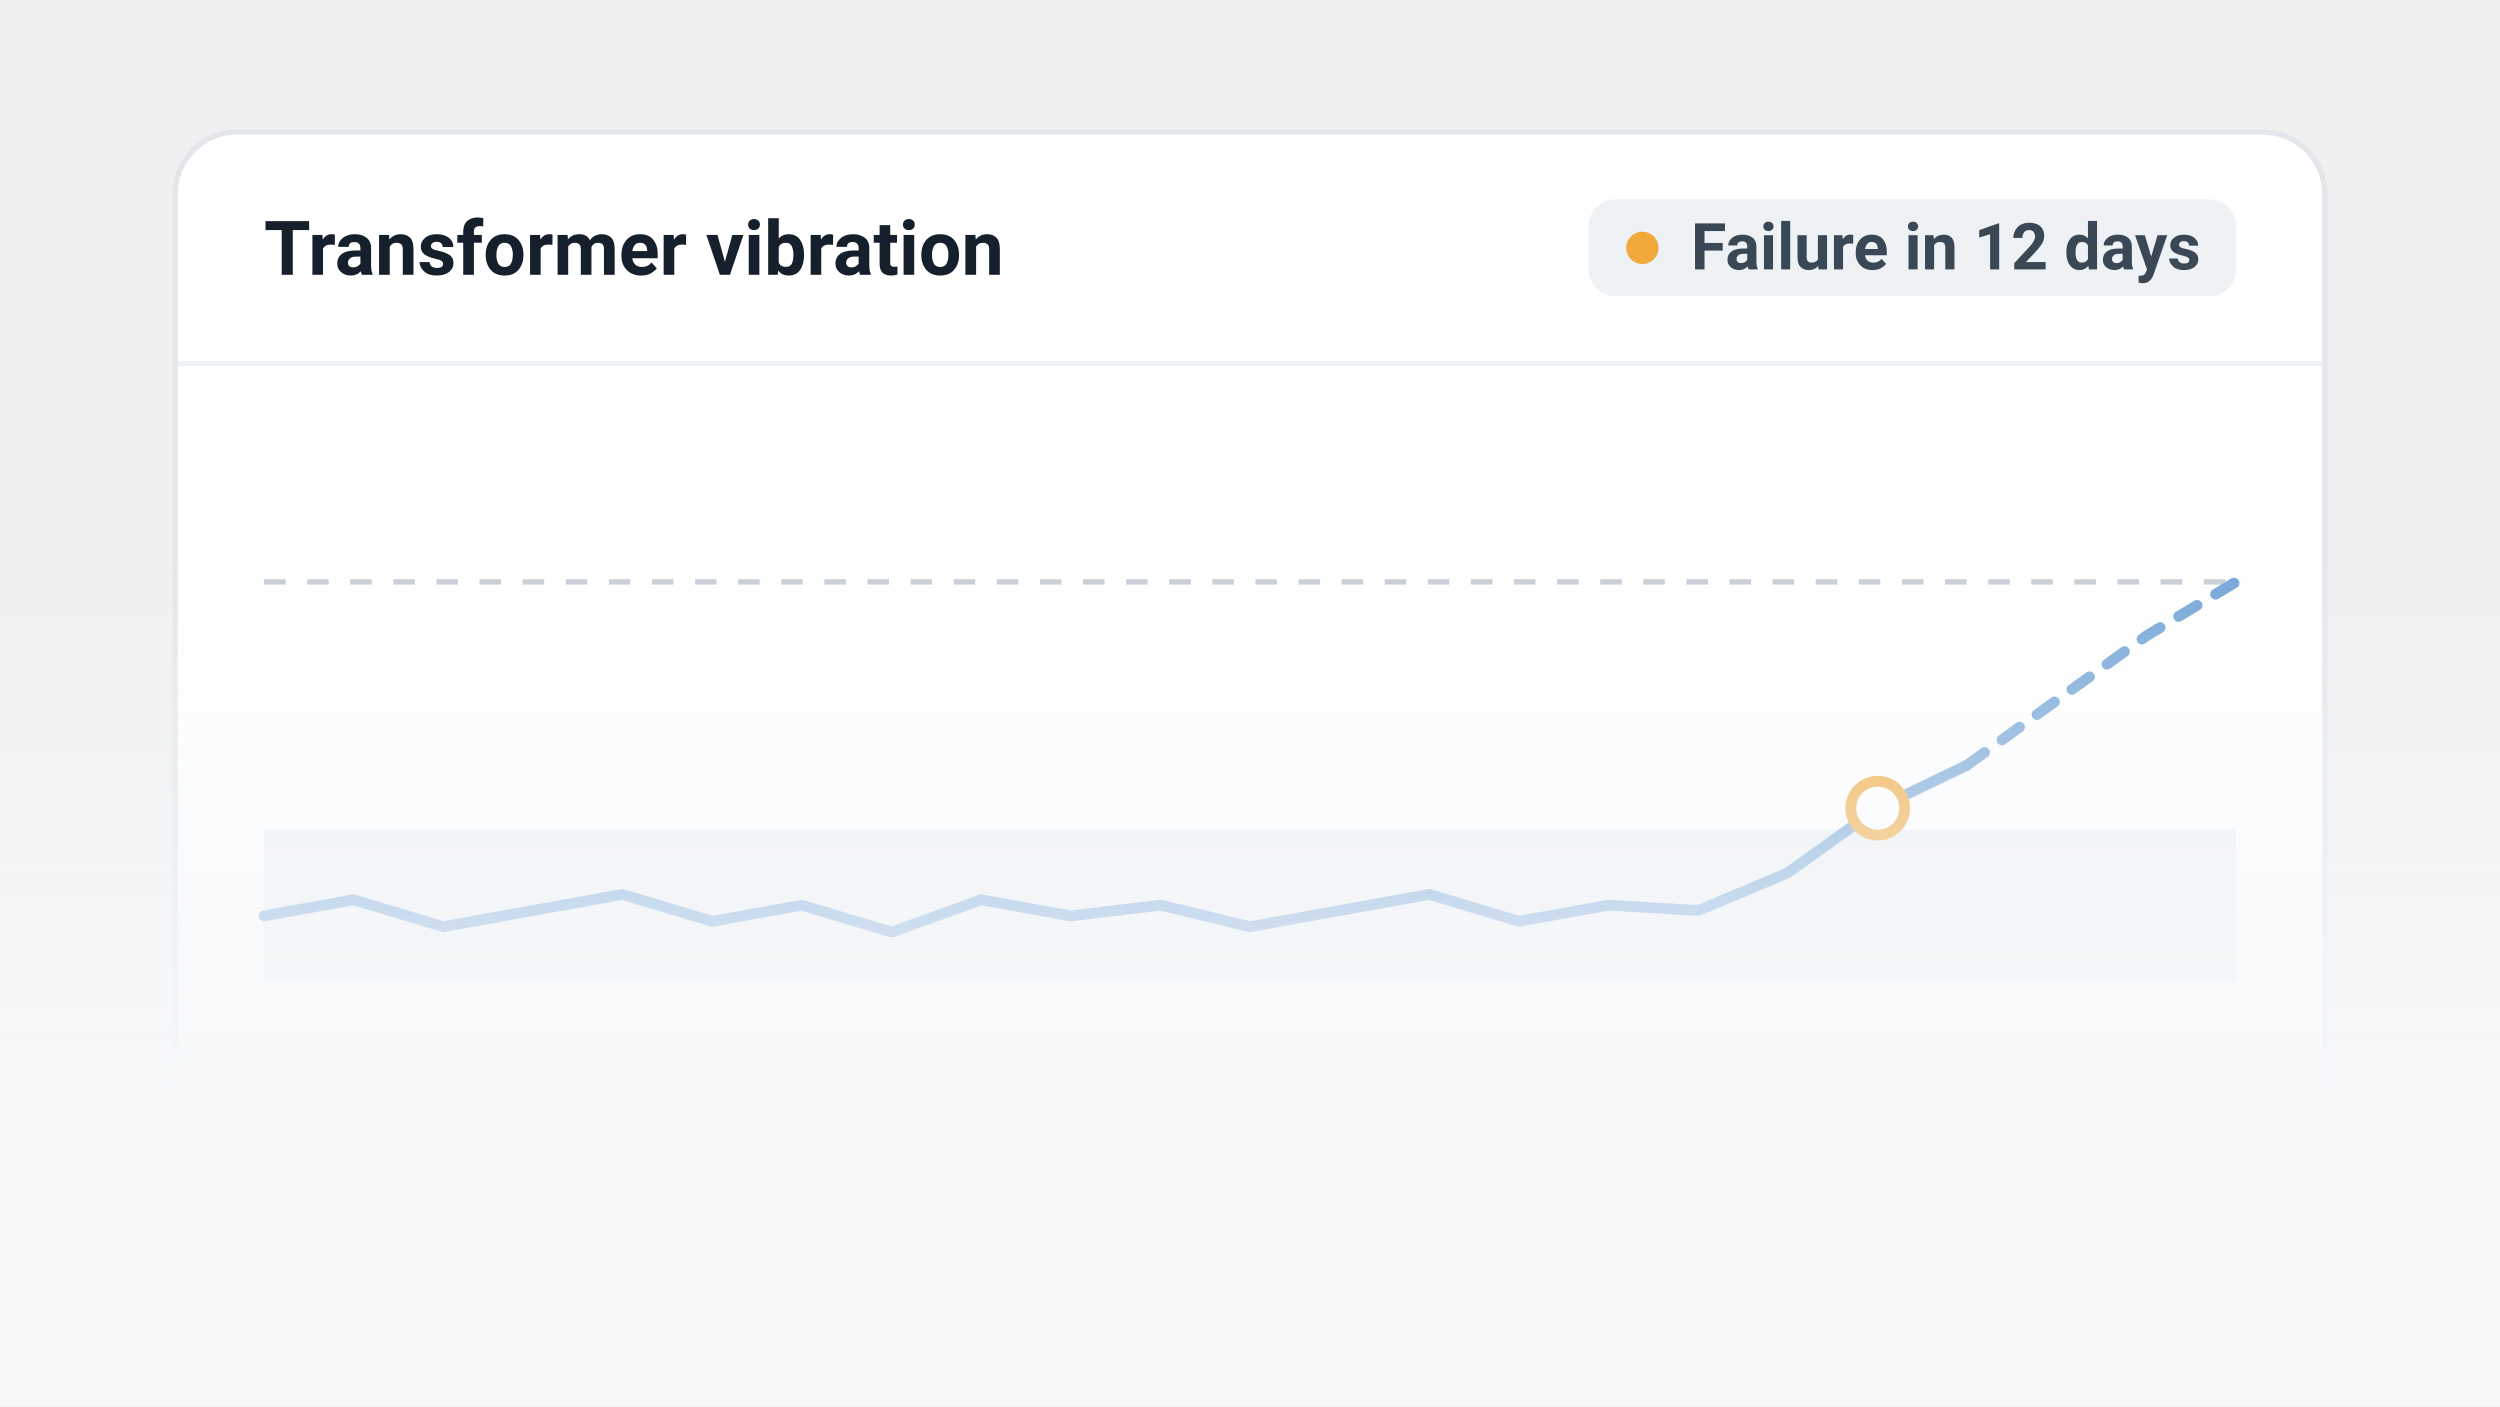
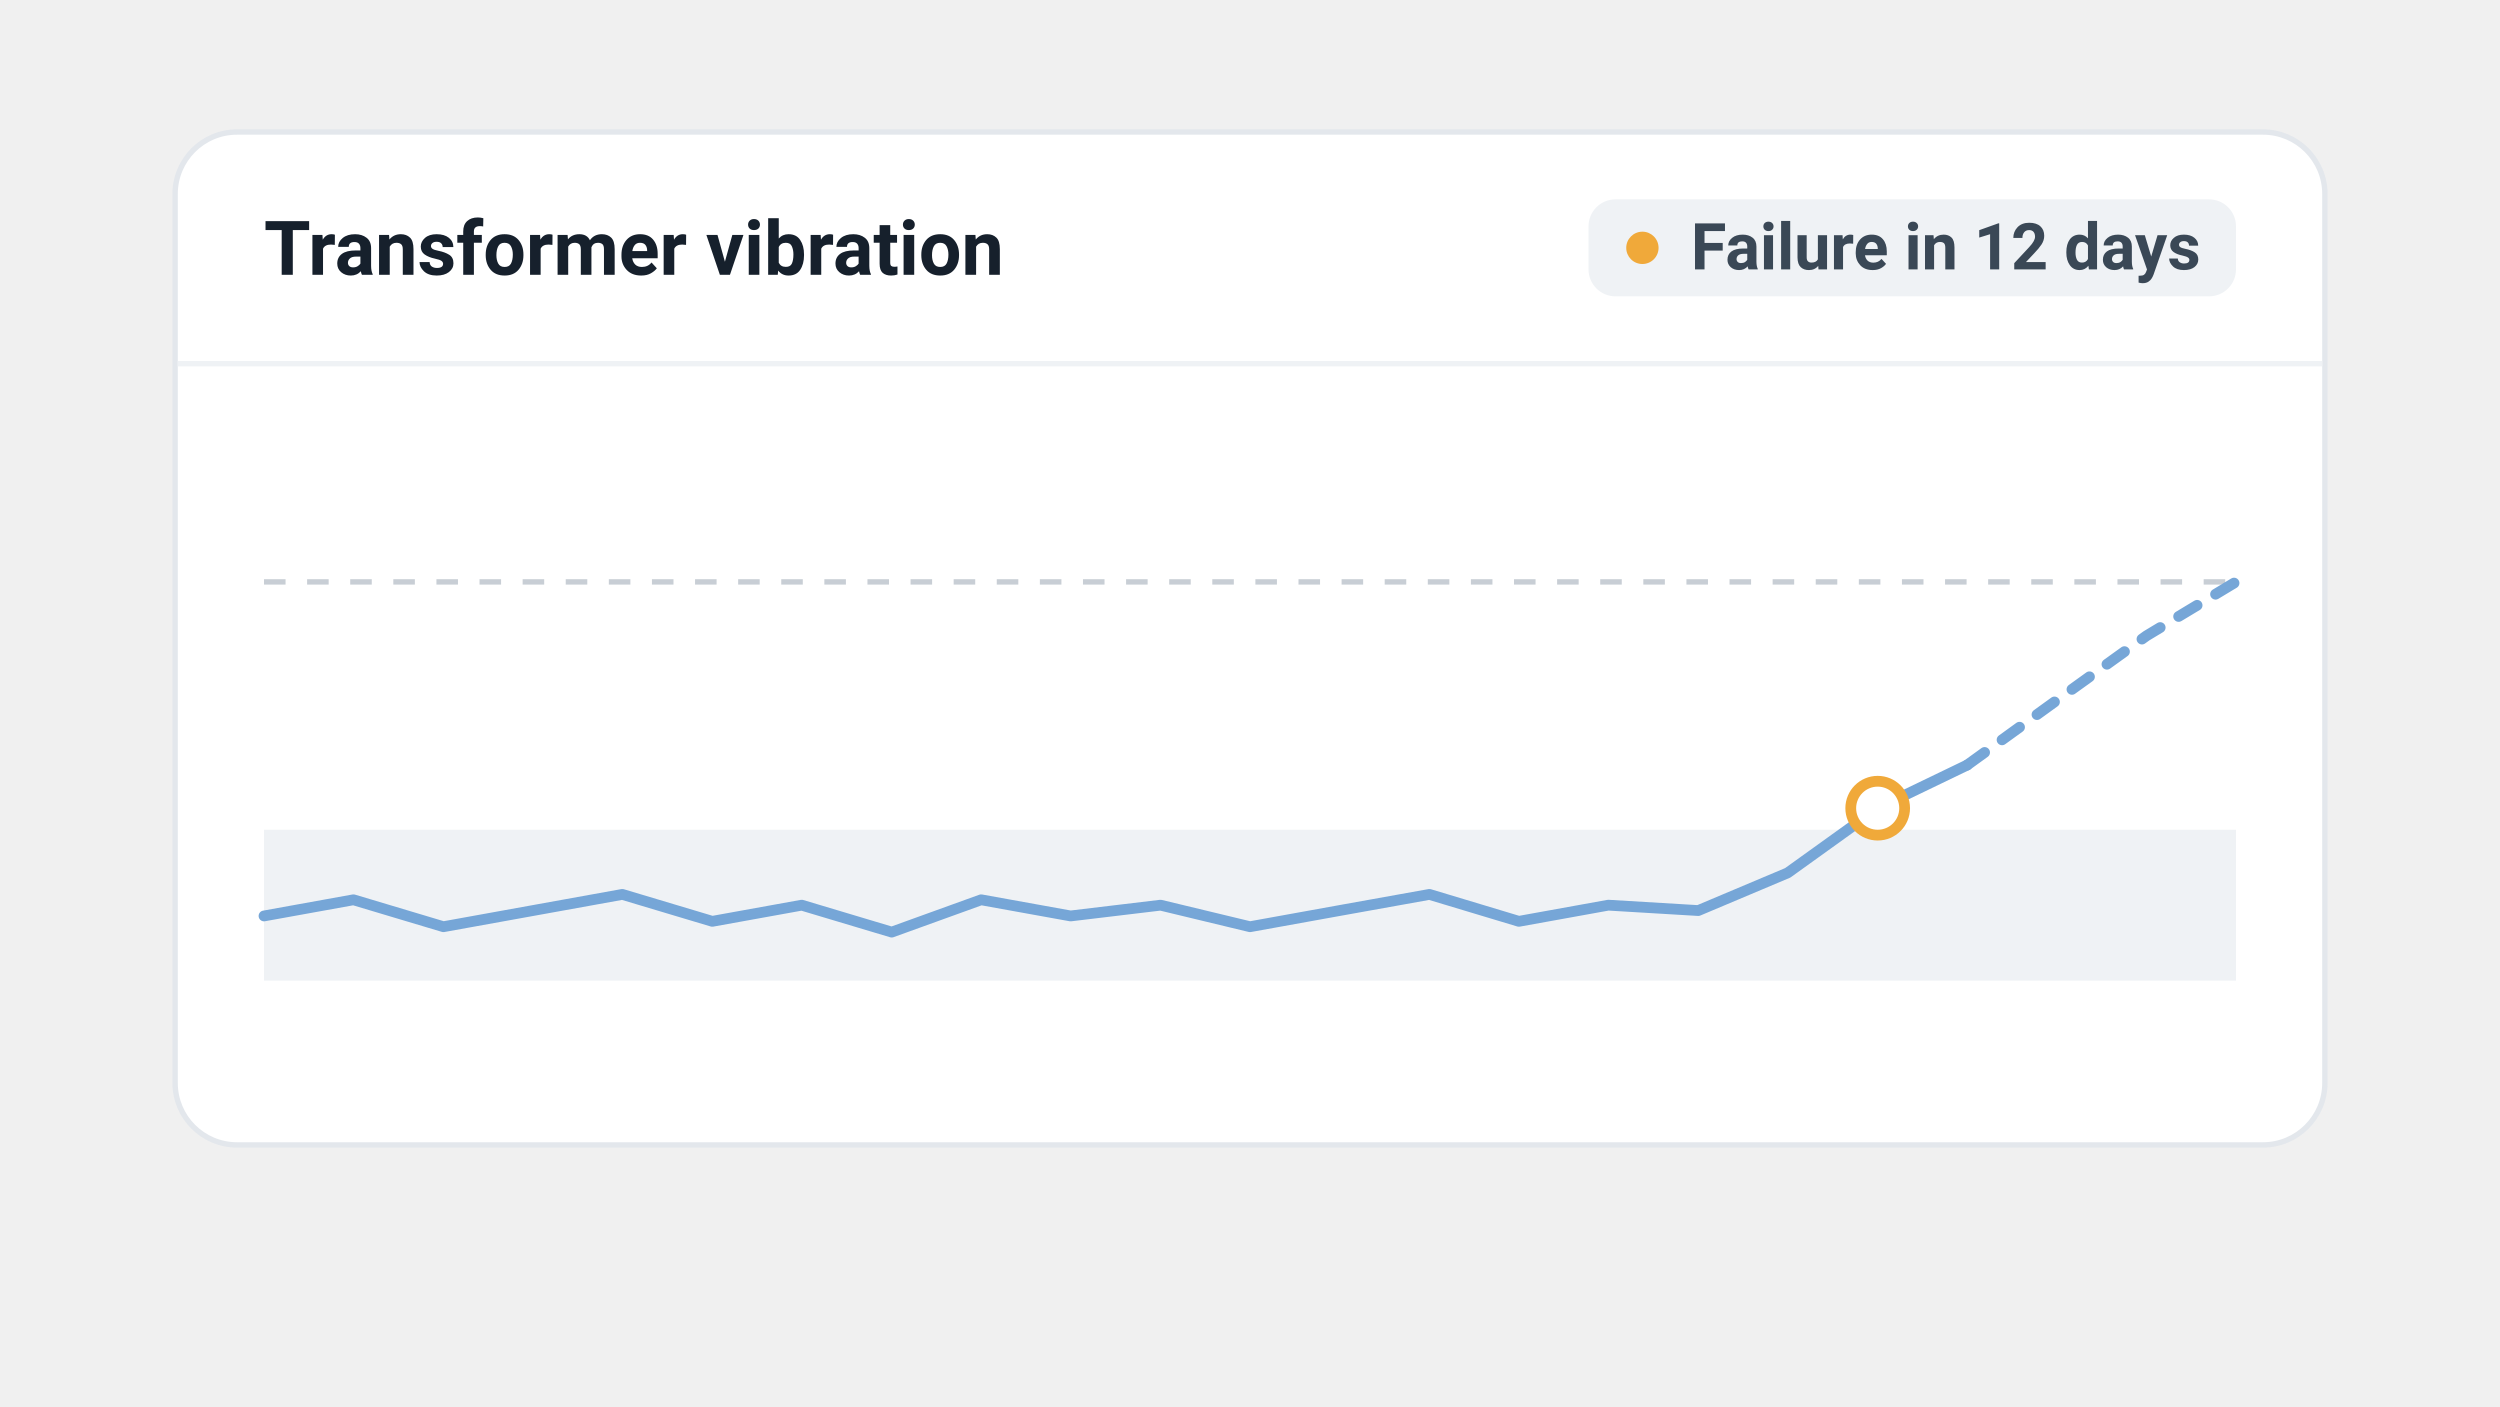
<svg xmlns="http://www.w3.org/2000/svg" width="464" height="261" viewBox="0 0 464 261" fill="none">
  <defs>
-     <linearGradient id="fade0" x1="0" y1="103.5" x2="0" y2="203.1" gradientUnits="userSpaceOnUse">
-       <stop offset="0" stop-color="#F6F8FA" stop-opacity="0" />
-       <stop offset="0.5" stop-color="#F6F8FA" stop-opacity="0.5" />
-       <stop offset="1" stop-color="#F6F8FA" stop-opacity="1" />
-     </linearGradient>
    <clipPath id="card">
      <rect width="464" height="261" rx="0" />
    </clipPath>
  </defs>
  <g clip-path="url(#card)">
    <rect x="32.5" y="24.5" width="399" height="188" rx="11.5" fill="#FFFFFF" stroke="#E3E7EC" stroke-width="1" />
    <line x1="33" y1="67.5" x2="431" y2="67.5" stroke="#EFF2F5" stroke-width="1" />
    <text x="49" y="51" font-family="Roboto" font-size="14" font-weight="600" fill="#16202C">Transformer vibration</text>
    <rect x="294.83" y="37" width="120.17" height="18" rx="5" fill="#EFF2F5" />
    <rect x="301.83" y="43" width="6" height="6" rx="3" fill="#F0A93A" />
    <text x="313.83" y="50" font-family="Roboto" font-size="12" font-weight="600" fill="#3A4856">Failure in 12 days</text>
    <g transform="translate(49 84) scale(1 1)">
      <rect x="0" y="70" width="366" height="28" fill="#EFF2F5" />
      <line x1="0" y1="24" x2="366" y2="24" stroke="#C8CED5" stroke-width="1" stroke-dasharray="4 4" fill="#000000" />
      <path d="M0.0 86 L16.6 83 L33.3 88 L49.9 85 L66.5 82 L83.2 87 L99.8 84 L116.5 89 L133.1 83 L149.7 86 L166.4 84 L183.0 88 L199.6 85 L216.3 82 L232.9 87 L249.5 84 L266.2 85 L282.8 78 L299.5 66 L316.1 58" fill="none" stroke="#76A6D7" stroke-width="2" stroke-linejoin="round" stroke-linecap="round" />
      <path d="M316.1 58 L332.7 46 L349.4 34 L366 24" fill="none" stroke="#76A6D7" stroke-width="2" stroke-dasharray="4 4" stroke-linecap="round" />
      <circle cx="299.5" cy="66" r="5" fill="#FFFFFF" stroke="#F0A93A" stroke-width="2" />
    </g>
-     <rect x="0" y="103.5" width="464" height="157.5" fill="url(#fade0)" />
  </g>
</svg>
